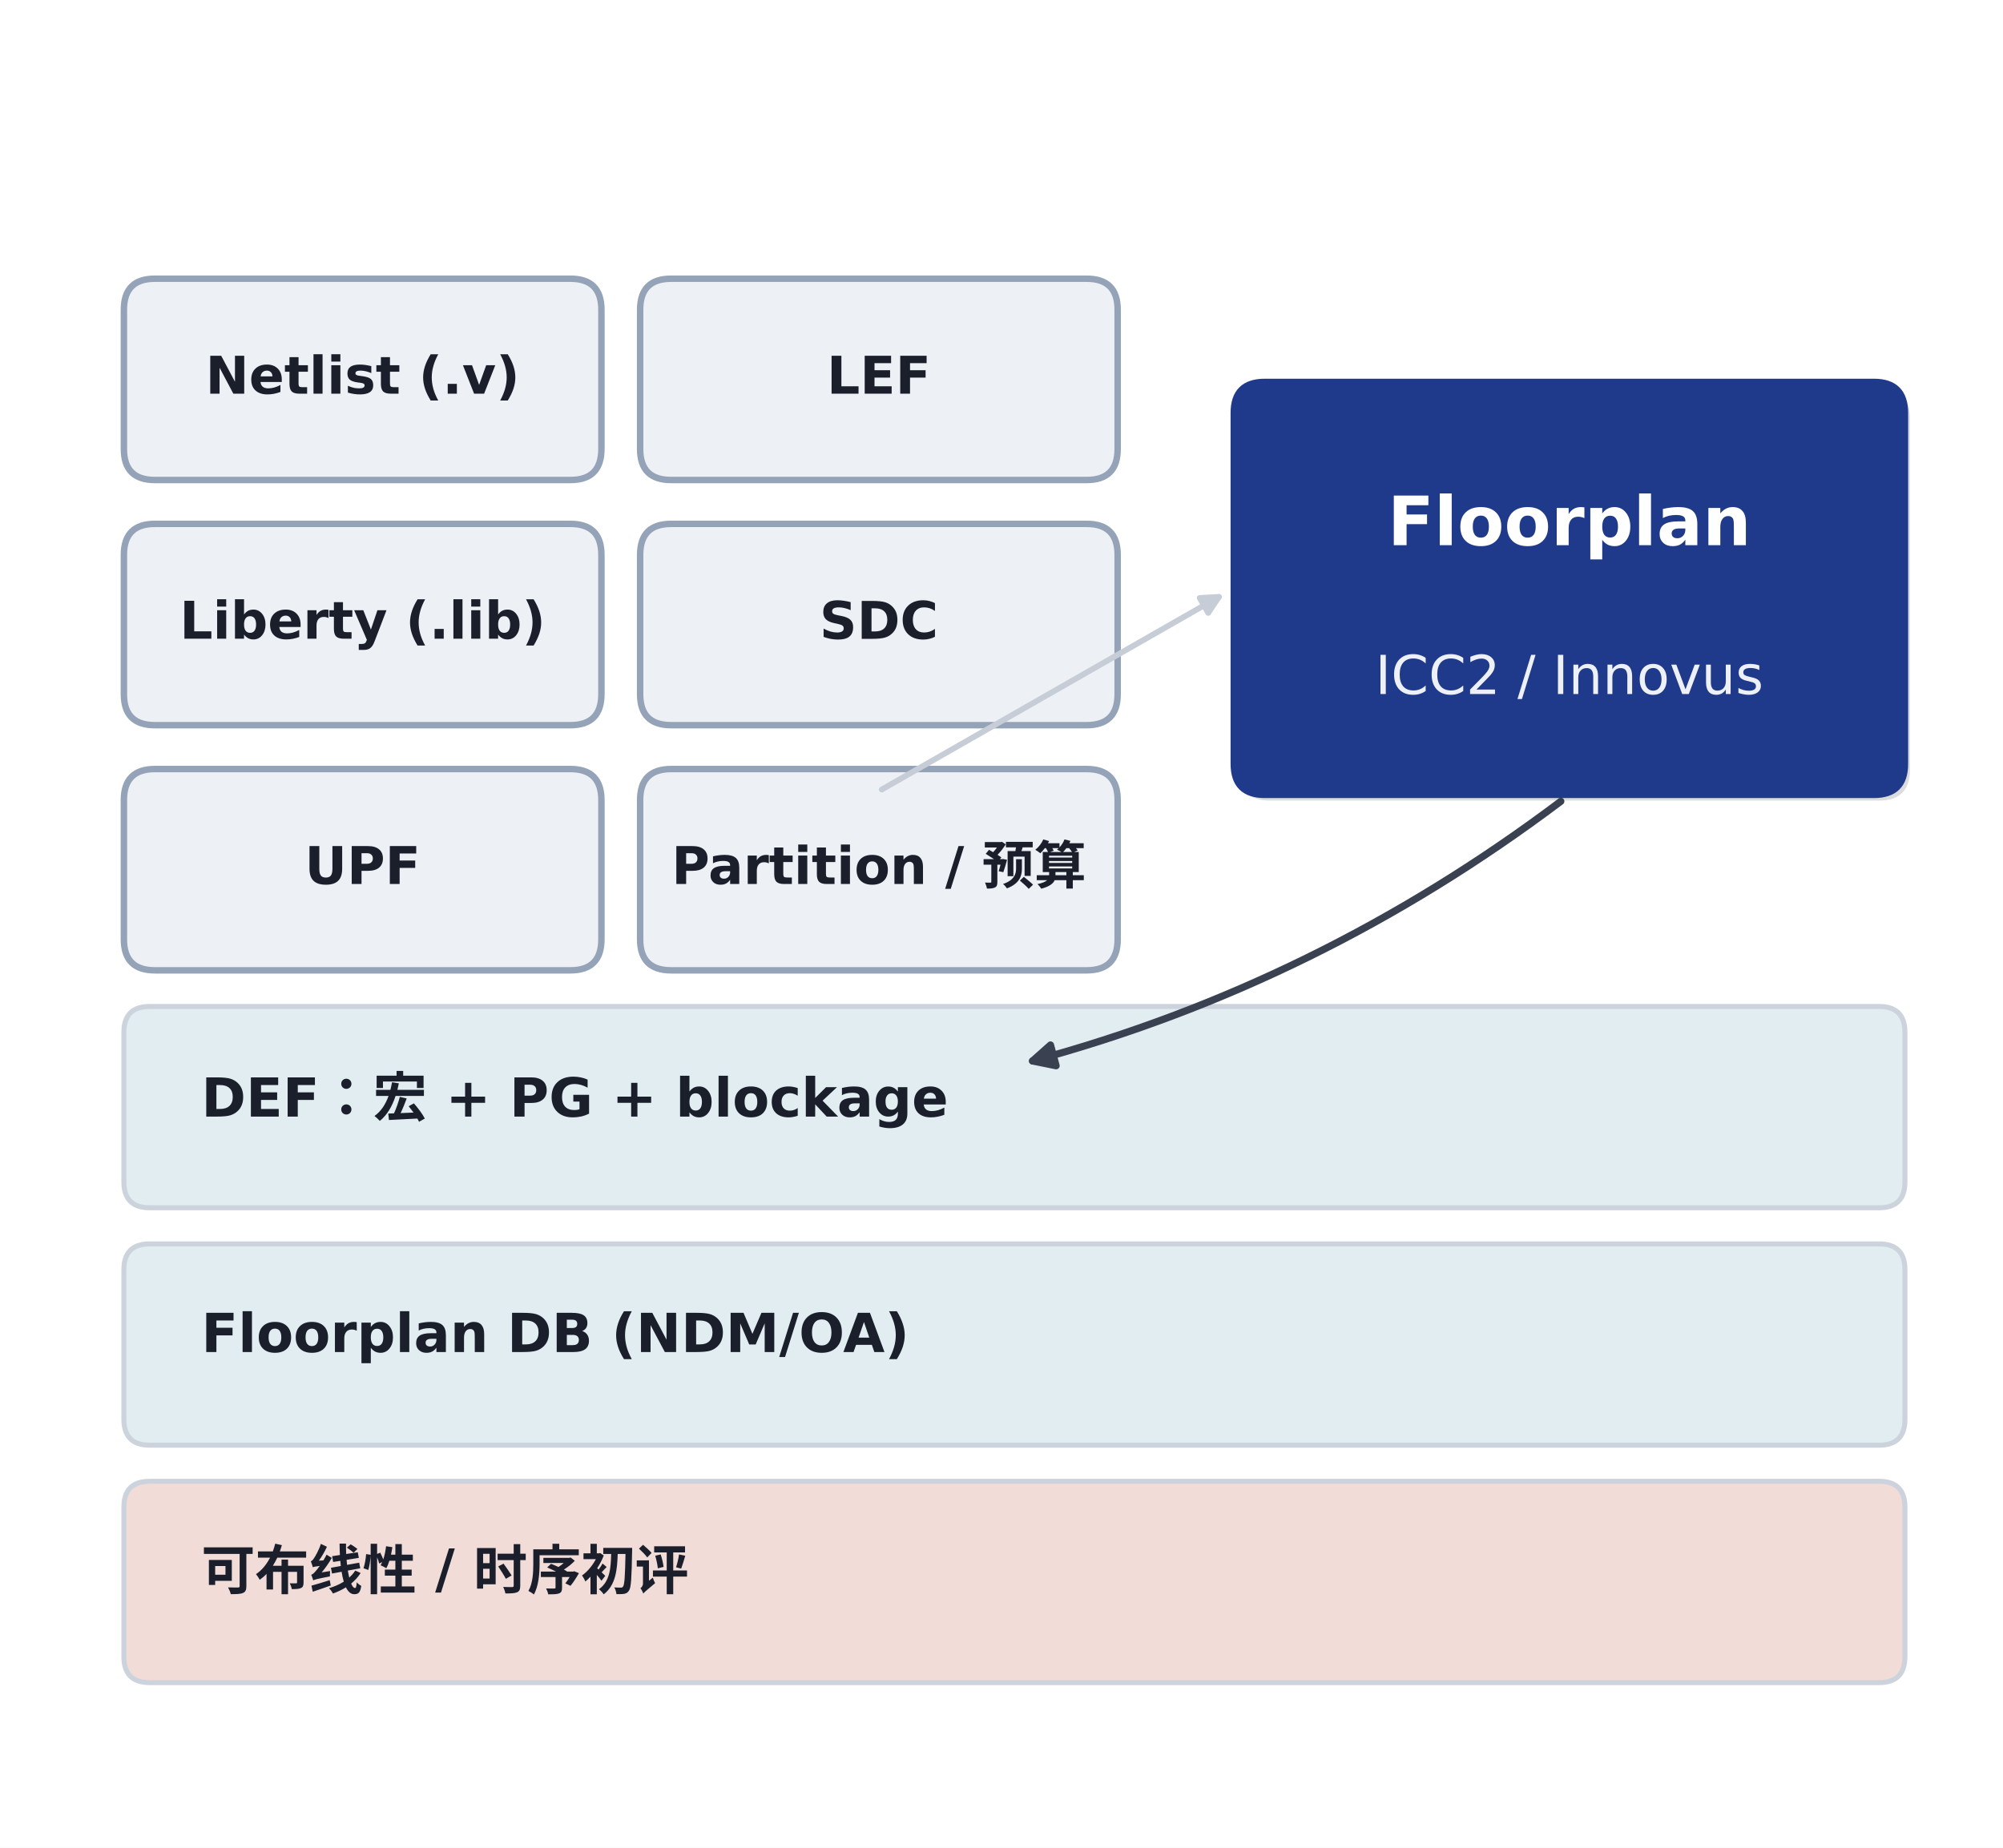
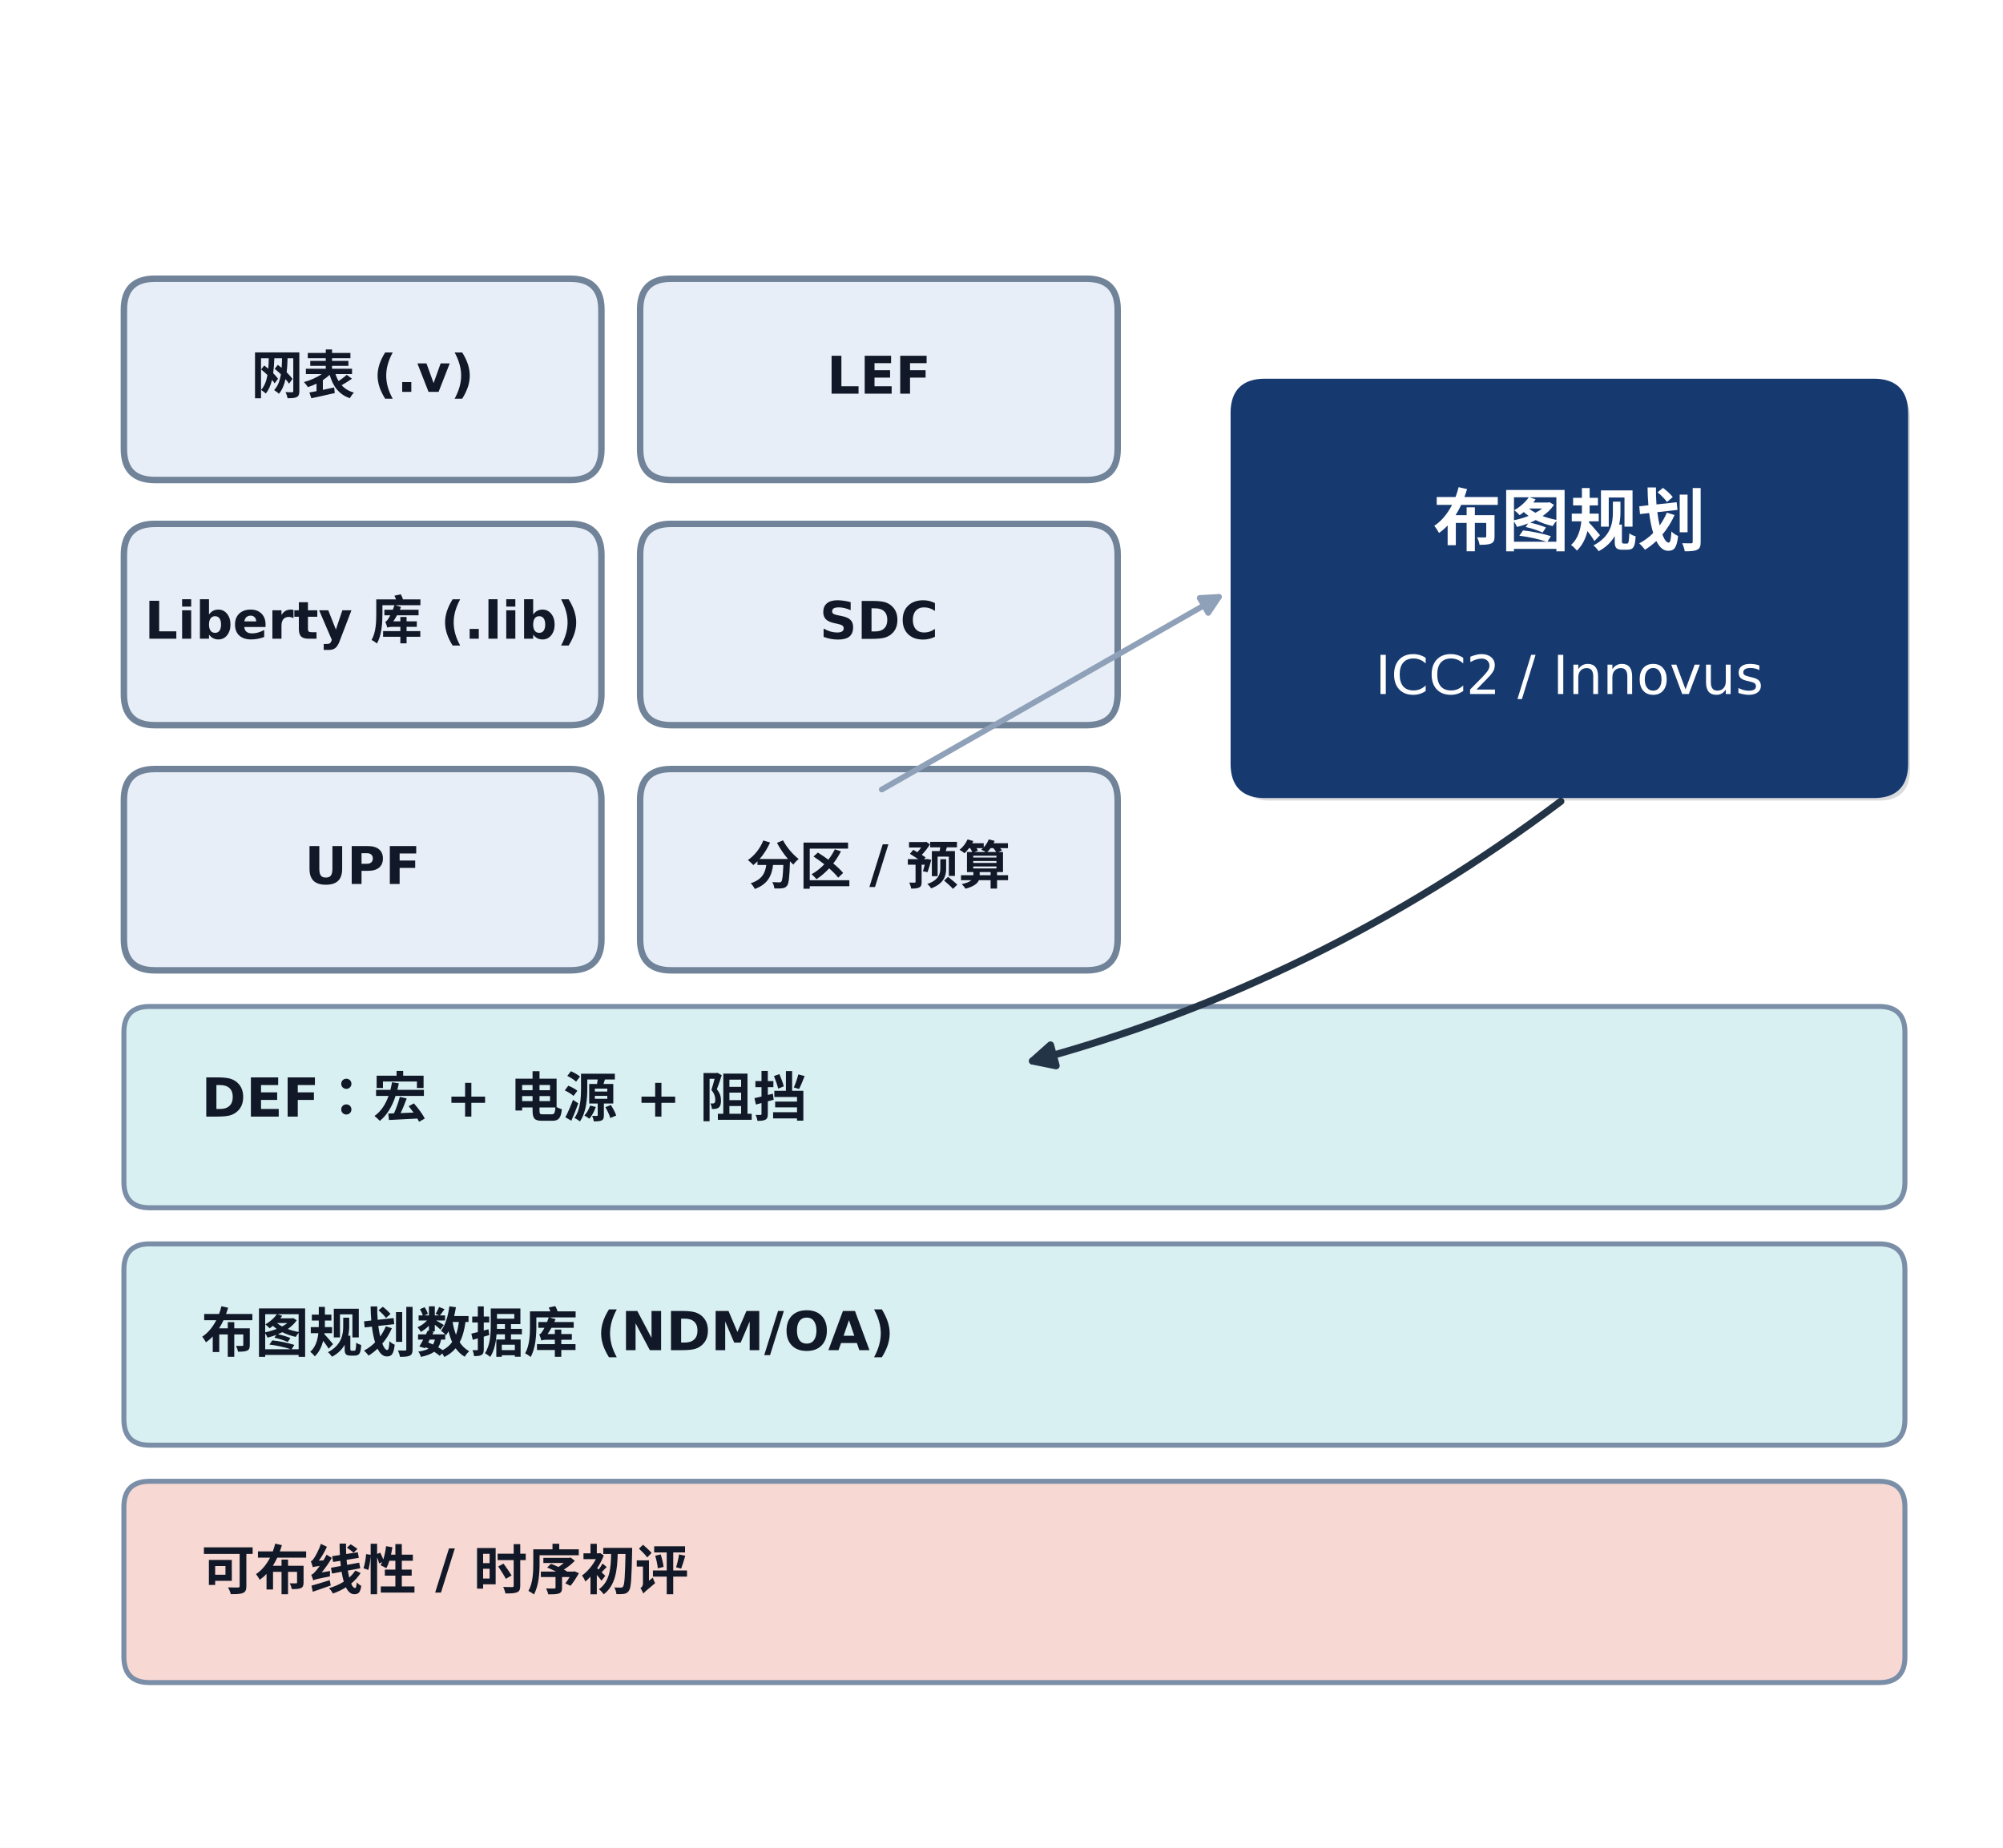
<svg xmlns="http://www.w3.org/2000/svg" width="558.72pt" height="515.52pt" viewBox="0 0 558.72 515.52" version="1.1">
  <defs>
    <style type="text/css">*{stroke-linejoin: round; stroke-linecap: butt}</style>
  </defs>
  <g id="figure_1">
    <g id="patch_1">
      <path d="M 0 515.52  L 558.72 515.52  L 558.72 0  L 0 0  z " style="fill: #ffffff" />
    </g>
    <g id="axes_1">
      <g id="patch_2">
        <path d="M 5.76 509.76  L 552.96 509.76  L 552.96 5.76  L 5.76 5.76  z " clip-path="url(#p2be44a048d)" style="fill: #ffffff" />
      </g>
      <g id="patch_3">
-         <path d="M 41.76 336.96  L 524.16 336.96  Q 531.36 336.96 531.36 329.76  L 531.36 288  Q 531.36 280.8 524.16 280.8  L 41.76 280.8  Q 34.56 280.8 34.56 288  L 34.56 329.76  Q 34.56 336.96 41.76 336.96  z " clip-path="url(#p2be44a048d)" style="fill: #e1edf0; stroke: #cdd3dc; stroke-width: 1.4; stroke-linejoin: miter" />
+         <path d="M 41.76 336.96  L 524.16 336.96  Q 531.36 336.96 531.36 329.76  L 531.36 288  Q 531.36 280.8 524.16 280.8  L 41.76 280.8  Q 34.56 280.8 34.56 288  L 34.56 329.76  Q 34.56 336.96 41.76 336.96  z " clip-path="url(#p2be44a048d)" style="fill: #D9F0F2; stroke: #7B8EA8; stroke-width: 1.4; stroke-linejoin: miter" />
      </g>
      <g id="patch_4">
-         <path d="M 41.76 403.2  L 524.16 403.2  Q 531.36 403.2 531.36 396  L 531.36 354.24  Q 531.36 347.04 524.16 347.04  L 41.76 347.04  Q 34.56 347.04 34.56 354.24  L 34.56 396  Q 34.56 403.2 41.76 403.2  z " clip-path="url(#p2be44a048d)" style="fill: #e1edf0; stroke: #cdd3dc; stroke-width: 1.4; stroke-linejoin: miter" />
+         <path d="M 41.76 403.2  L 524.16 403.2  Q 531.36 403.2 531.36 396  L 531.36 354.24  Q 531.36 347.04 524.16 347.04  L 41.76 347.04  Q 34.56 347.04 34.56 354.24  L 34.56 396  Q 34.56 403.2 41.76 403.2  z " clip-path="url(#p2be44a048d)" style="fill: #D9F0F2; stroke: #7B8EA8; stroke-width: 1.4; stroke-linejoin: miter" />
      </g>
      <g id="patch_5">
-         <path d="M 41.76 469.44  L 524.16 469.44  Q 531.36 469.44 531.36 462.24  L 531.36 420.48  Q 531.36 413.28 524.16 413.28  L 41.76 413.28  Q 34.56 413.28 34.56 420.48  L 34.56 462.24  Q 34.56 469.44 41.76 469.44  z " clip-path="url(#p2be44a048d)" style="fill: #f1dcd8; stroke: #cdd3dc; stroke-width: 1.4; stroke-linejoin: miter" />
+         <path d="M 41.76 469.44  L 524.16 469.44  Q 531.36 469.44 531.36 462.24  L 531.36 420.48  Q 531.36 413.28 524.16 413.28  L 41.76 413.28  Q 34.56 413.28 34.56 420.48  L 34.56 462.24  Q 34.56 469.44 41.76 469.44  z " clip-path="url(#p2be44a048d)" style="fill: #F7D8D2; stroke: #7B8EA8; stroke-width: 1.4; stroke-linejoin: miter" />
      </g>
      <g id="patch_6">
-         <path d="M 43.2 133.92  L 159.12 133.92  Q 167.76 133.92 167.76 125.28  L 167.76 86.4  Q 167.76 77.76 159.12 77.76  L 43.2 77.76  Q 34.56 77.76 34.56 86.4  L 34.56 125.28  Q 34.56 133.92 43.2 133.92  z " clip-path="url(#p2be44a048d)" style="fill: #edf0f4; stroke: #94a3b8; stroke-width: 1.8; stroke-linejoin: miter" />
+         <path d="M 43.2 133.92  L 159.12 133.92  Q 167.76 133.92 167.76 125.28  L 167.76 86.4  Q 167.76 77.76 159.12 77.76  L 43.2 77.76  Q 34.56 77.76 34.56 86.4  L 34.56 125.28  Q 34.56 133.92 43.2 133.92  z " clip-path="url(#p2be44a048d)" style="fill: #E7EEF7; stroke: #708399; stroke-width: 1.8; stroke-linejoin: miter" />
      </g>
      <g id="patch_7">
-         <path d="M 187.2 133.92  L 303.12 133.92  Q 311.76 133.92 311.76 125.28  L 311.76 86.4  Q 311.76 77.76 303.12 77.76  L 187.2 77.76  Q 178.56 77.76 178.56 86.4  L 178.56 125.28  Q 178.56 133.92 187.2 133.92  z " clip-path="url(#p2be44a048d)" style="fill: #edf0f4; stroke: #94a3b8; stroke-width: 1.8; stroke-linejoin: miter" />
+         <path d="M 187.2 133.92  L 303.12 133.92  Q 311.76 133.92 311.76 125.28  L 311.76 86.4  Q 311.76 77.76 303.12 77.76  L 187.2 77.76  Q 178.56 77.76 178.56 86.4  L 178.56 125.28  Q 178.56 133.92 187.2 133.92  z " clip-path="url(#p2be44a048d)" style="fill: #E7EEF7; stroke: #708399; stroke-width: 1.8; stroke-linejoin: miter" />
      </g>
      <g id="patch_8">
-         <path d="M 43.2 202.32  L 159.12 202.32  Q 167.76 202.32 167.76 193.68  L 167.76 154.8  Q 167.76 146.16 159.12 146.16  L 43.2 146.16  Q 34.56 146.16 34.56 154.8  L 34.56 193.68  Q 34.56 202.32 43.2 202.32  z " clip-path="url(#p2be44a048d)" style="fill: #edf0f4; stroke: #94a3b8; stroke-width: 1.8; stroke-linejoin: miter" />
+         <path d="M 43.2 202.32  L 159.12 202.32  Q 167.76 202.32 167.76 193.68  L 167.76 154.8  Q 167.76 146.16 159.12 146.16  L 43.2 146.16  Q 34.56 146.16 34.56 154.8  L 34.56 193.68  Q 34.56 202.32 43.2 202.32  z " clip-path="url(#p2be44a048d)" style="fill: #E7EEF7; stroke: #708399; stroke-width: 1.8; stroke-linejoin: miter" />
      </g>
      <g id="patch_9">
-         <path d="M 187.2 202.32  L 303.12 202.32  Q 311.76 202.32 311.76 193.68  L 311.76 154.8  Q 311.76 146.16 303.12 146.16  L 187.2 146.16  Q 178.56 146.16 178.56 154.8  L 178.56 193.68  Q 178.56 202.32 187.2 202.32  z " clip-path="url(#p2be44a048d)" style="fill: #edf0f4; stroke: #94a3b8; stroke-width: 1.8; stroke-linejoin: miter" />
+         <path d="M 187.2 202.32  L 303.12 202.32  Q 311.76 202.32 311.76 193.68  L 311.76 154.8  Q 311.76 146.16 303.12 146.16  L 187.2 146.16  Q 178.56 146.16 178.56 154.8  L 178.56 193.68  Q 178.56 202.32 187.2 202.32  z " clip-path="url(#p2be44a048d)" style="fill: #E7EEF7; stroke: #708399; stroke-width: 1.8; stroke-linejoin: miter" />
      </g>
      <g id="patch_10">
-         <path d="M 43.2 270.72  L 159.12 270.72  Q 167.76 270.72 167.76 262.08  L 167.76 223.2  Q 167.76 214.56 159.12 214.56  L 43.2 214.56  Q 34.56 214.56 34.56 223.2  L 34.56 262.08  Q 34.56 270.72 43.2 270.72  z " clip-path="url(#p2be44a048d)" style="fill: #edf0f4; stroke: #94a3b8; stroke-width: 1.8; stroke-linejoin: miter" />
+         <path d="M 43.2 270.72  L 159.12 270.72  Q 167.76 270.72 167.76 262.08  L 167.76 223.2  Q 167.76 214.56 159.12 214.56  L 43.2 214.56  Q 34.56 214.56 34.56 223.2  L 34.56 262.08  Q 34.56 270.72 43.2 270.72  z " clip-path="url(#p2be44a048d)" style="fill: #E7EEF7; stroke: #708399; stroke-width: 1.8; stroke-linejoin: miter" />
      </g>
      <g id="patch_11">
-         <path d="M 187.2 270.72  L 303.12 270.72  Q 311.76 270.72 311.76 262.08  L 311.76 223.2  Q 311.76 214.56 303.12 214.56  L 187.2 214.56  Q 178.56 214.56 178.56 223.2  L 178.56 262.08  Q 178.56 270.72 187.2 270.72  z " clip-path="url(#p2be44a048d)" style="fill: #edf0f4; stroke: #94a3b8; stroke-width: 1.8; stroke-linejoin: miter" />
+         <path d="M 187.2 270.72  L 303.12 270.72  Q 311.76 270.72 311.76 262.08  L 311.76 223.2  Q 311.76 214.56 303.12 214.56  L 187.2 214.56  Q 178.56 214.56 178.56 223.2  L 178.56 262.08  Q 178.56 270.72 187.2 270.72  z " clip-path="url(#p2be44a048d)" style="fill: #E7EEF7; stroke: #708399; stroke-width: 1.8; stroke-linejoin: miter" />
      </g>
      <g id="text_1">
-         <text style="font-weight: 700; font-size: 15px; font-family: 'Microsoft YaHei', 'Microsoft YaHei UI', 'SimHei', 'Segoe UI', 'DejaVu Sans', sans-serif; text-anchor: start; fill: #1a1f2b" x="56.16" y="311.526" transform="rotate(-0 56.16 311.5261)">DEF：宏 + PG + blockage</text>
+         <text style="font-weight: 700; font-size: 15px; font-family: 'Microsoft YaHei', 'Microsoft YaHei UI', 'SimHei', 'Segoe UI', 'DejaVu Sans', sans-serif; text-anchor: start; fill: #111827" x="56.16" y="311.526" transform="rotate(-0 56.16 311.5261)">DEF：宏 + 电源 + 阻挡</text>
      </g>
      <g id="text_2">
-         <text style="font-weight: 700; font-size: 15px; font-family: 'Microsoft YaHei', 'Microsoft YaHei UI', 'SimHei', 'Segoe UI', 'DejaVu Sans', sans-serif; text-anchor: start; fill: #1a1f2b" x="56.16" y="377.211" transform="rotate(-0 56.16 377.2106)">Floorplan DB (NDM/OA)</text>
+         <text style="font-weight: 700; font-size: 15px; font-family: 'Microsoft YaHei', 'Microsoft YaHei UI', 'SimHei', 'Segoe UI', 'DejaVu Sans', sans-serif; text-anchor: start; fill: #111827" x="56.16" y="377.211" transform="rotate(-0 56.16 377.2106)">布图规划数据库 (NDM/OA)</text>
      </g>
      <g id="text_3">
-         <text style="font-weight: 700; font-size: 15px; font-family: 'Microsoft YaHei', 'Microsoft YaHei UI', 'SimHei', 'Segoe UI', 'DejaVu Sans', sans-serif; text-anchor: start; fill: #1a1f2b" x="56.16" y="443.451" transform="rotate(-0 56.16 443.4506)">可布线性 / 时序初评</text>
+         <text style="font-weight: 700; font-size: 15px; font-family: 'Microsoft YaHei', 'Microsoft YaHei UI', 'SimHei', 'Segoe UI', 'DejaVu Sans', sans-serif; text-anchor: start; fill: #111827" x="56.16" y="443.451" transform="rotate(-0 56.16 443.4506)">可布线性 / 时序初评</text>
      </g>
      <g id="patch_12">
-         <path d="M 245.966 220.271  Q 293.761 192.96 340.003 166.536  " clip-path="url(#p2be44a048d)" style="fill: none; stroke: #c7cdd6; stroke-width: 1.6; stroke-linecap: round" />
-         <path d="M 334.644 166.833  L 340.003 166.536  L 337.026 171.001  z " clip-path="url(#p2be44a048d)" style="fill: #c7cdd6; stroke: #c7cdd6; stroke-width: 1.6; stroke-linecap: round" />
+         <path d="M 245.966 220.271  Q 293.761 192.96 340.003 166.536  " clip-path="url(#p2be44a048d)" style="fill: none; stroke: #8FA1B8; stroke-width: 1.6; stroke-linecap: round" />
+         <path d="M 334.644 166.833  L 340.003 166.536  L 337.026 171.001  z " clip-path="url(#p2be44a048d)" style="fill: #8FA1B8; stroke: #8FA1B8; stroke-width: 1.6; stroke-linecap: round" />
      </g>
      <g id="patch_13">
-         <path d="M 435.371 223.57  Q 367.667 274.52 288.017 296.006  " clip-path="url(#p2be44a048d)" style="fill: none; stroke: #3a4252; stroke-width: 2; stroke-linecap: round" />
-         <path d="M 294.591 297.34  L 288.017 296.006  L 293.029 291.547  z " clip-path="url(#p2be44a048d)" style="fill: #3a4252; stroke: #3a4252; stroke-width: 2; stroke-linecap: round" />
+         <path d="M 435.371 223.57  Q 367.667 274.52 288.017 296.006  " clip-path="url(#p2be44a048d)" style="fill: none; stroke: #243447; stroke-width: 2; stroke-linecap: round" />
+         <path d="M 294.591 297.34  L 288.017 296.006  L 293.029 291.547  z " clip-path="url(#p2be44a048d)" style="fill: #243447; stroke: #243447; stroke-width: 2; stroke-linecap: round" />
      </g>
      <g id="patch_14">
-         <path d="M 354.2 223.36  L 524.12 223.36  Q 532.76 223.36 532.76 214.72  L 532.76 116.8  Q 532.76 108.16 524.12 108.16  L 354.2 108.16  Q 345.56 108.16 345.56 116.8  L 345.56 214.72  Q 345.56 223.36 354.2 223.36  z " clip-path="url(#p2be44a048d)" style="fill: #1a1f2b; opacity: 0.16" />
-         <path d="M 352.8 221.76  L 522.72 221.76  Q 531.36 221.76 531.36 213.12  L 531.36 115.2  Q 531.36 106.56 522.72 106.56  L 352.8 106.56  Q 344.16 106.56 344.16 115.2  L 344.16 213.12  Q 344.16 221.76 352.8 221.76  z " clip-path="url(#p2be44a048d)" style="fill: #1f3a8a; stroke: #1f3a8a; stroke-width: 1.8; stroke-linejoin: miter" />
+         <path d="M 354.2 223.36  L 524.12 223.36  Q 532.76 223.36 532.76 214.72  L 532.76 116.8  Q 532.76 108.16 524.12 108.16  L 354.2 108.16  Q 345.56 108.16 345.56 116.8  L 345.56 214.72  Q 345.56 223.36 354.2 223.36  z " clip-path="url(#p2be44a048d)" style="fill: #111827; opacity: 0.16" />
+         <path d="M 352.8 221.76  L 522.72 221.76  Q 531.36 221.76 531.36 213.12  L 531.36 115.2  Q 531.36 106.56 522.72 106.56  L 352.8 106.56  Q 344.16 106.56 344.16 115.2  L 344.16 213.12  Q 344.16 221.76 352.8 221.76  z " clip-path="url(#p2be44a048d)" style="fill: #163A70; stroke: #163A70; stroke-width: 1.8; stroke-linejoin: miter" />
      </g>
      <g id="text_4">
-         <text style="font-weight: 700; font-size: 14.5px; font-family: 'Microsoft YaHei', 'Microsoft YaHei UI', 'SimHei', 'Segoe UI', 'DejaVu Sans', sans-serif; text-anchor: middle; fill: #1a1f2b" x="101.16" y="109.833" transform="rotate(-0 101.16 109.8332)">Netlist (.v)</text>
+         <text style="font-weight: 700; font-size: 14.5px; font-family: 'Microsoft YaHei', 'Microsoft YaHei UI', 'SimHei', 'Segoe UI', 'DejaVu Sans', sans-serif; text-anchor: middle; fill: #111827" x="101.16" y="109.833" transform="rotate(-0 101.16 109.8332)">网表 (.v)</text>
      </g>
      <g id="text_5">
-         <text style="font-weight: 700; font-size: 14.5px; font-family: 'Microsoft YaHei', 'Microsoft YaHei UI', 'SimHei', 'Segoe UI', 'DejaVu Sans', sans-serif; text-anchor: middle; fill: #1a1f2b" x="245.16" y="109.833" transform="rotate(-0 245.16 109.8332)">LEF</text>
+         <text style="font-weight: 700; font-size: 14.5px; font-family: 'Microsoft YaHei', 'Microsoft YaHei UI', 'SimHei', 'Segoe UI', 'DejaVu Sans', sans-serif; text-anchor: middle; fill: #111827" x="245.16" y="109.833" transform="rotate(-0 245.16 109.8332)">LEF</text>
      </g>
      <g id="text_6">
-         <text style="font-weight: 700; font-size: 14.5px; font-family: 'Microsoft YaHei', 'Microsoft YaHei UI', 'SimHei', 'Segoe UI', 'DejaVu Sans', sans-serif; text-anchor: middle; fill: #1a1f2b" x="101.16" y="178.198" transform="rotate(-0 101.16 178.198)">Liberty (.lib)</text>
+         <text style="font-weight: 700; font-size: 14.5px; font-family: 'Microsoft YaHei', 'Microsoft YaHei UI', 'SimHei', 'Segoe UI', 'DejaVu Sans', sans-serif; text-anchor: middle; fill: #111827" x="101.16" y="178.198" transform="rotate(-0 101.16 178.198)">Liberty 库 (.lib)</text>
      </g>
      <g id="text_7">
-         <text style="font-weight: 700; font-size: 14.5px; font-family: 'Microsoft YaHei', 'Microsoft YaHei UI', 'SimHei', 'Segoe UI', 'DejaVu Sans', sans-serif; text-anchor: middle; fill: #1a1f2b" x="245.16" y="178.233" transform="rotate(-0 245.16 178.2332)">SDC</text>
+         <text style="font-weight: 700; font-size: 14.5px; font-family: 'Microsoft YaHei', 'Microsoft YaHei UI', 'SimHei', 'Segoe UI', 'DejaVu Sans', sans-serif; text-anchor: middle; fill: #111827" x="245.16" y="178.233" transform="rotate(-0 245.16 178.2332)">SDC</text>
      </g>
      <g id="text_8">
-         <text style="font-weight: 700; font-size: 14.5px; font-family: 'Microsoft YaHei', 'Microsoft YaHei UI', 'SimHei', 'Segoe UI', 'DejaVu Sans', sans-serif; text-anchor: middle; fill: #1a1f2b" x="101.16" y="246.633" transform="rotate(-0 101.16 246.6332)">UPF</text>
+         <text style="font-weight: 700; font-size: 14.5px; font-family: 'Microsoft YaHei', 'Microsoft YaHei UI', 'SimHei', 'Segoe UI', 'DejaVu Sans', sans-serif; text-anchor: middle; fill: #111827" x="101.16" y="246.633" transform="rotate(-0 101.16 246.6332)">UPF</text>
      </g>
      <g id="text_9">
-         <text style="font-weight: 700; font-size: 14.5px; font-family: 'Microsoft YaHei', 'Microsoft YaHei UI', 'SimHei', 'Segoe UI', 'DejaVu Sans', sans-serif; text-anchor: middle; fill: #1a1f2b" x="245.16" y="246.633" transform="rotate(-0 245.16 246.6332)">Partition / 预算</text>
+         <text style="font-weight: 700; font-size: 14.5px; font-family: 'Microsoft YaHei', 'Microsoft YaHei UI', 'SimHei', 'Segoe UI', 'DejaVu Sans', sans-serif; text-anchor: middle; fill: #111827" x="245.16" y="246.633" transform="rotate(-0 245.16 246.6332)">分区 / 预算</text>
      </g>
      <g id="text_10">
-         <text style="font-weight: 700; font-size: 19px; font-family: 'Microsoft YaHei', 'Microsoft YaHei UI', 'SimHei', 'Segoe UI', 'DejaVu Sans', sans-serif; text-anchor: middle; fill: #ffffff" x="437.76" y="152.112" transform="rotate(-0 437.76 152.1124)">Floorplan</text>
+         <text style="font-weight: 700; font-size: 19px; font-family: 'Microsoft YaHei', 'Microsoft YaHei UI', 'SimHei', 'Segoe UI', 'DejaVu Sans', sans-serif; text-anchor: middle; fill: #ffffff" x="437.76" y="152.112" transform="rotate(-0 437.76 152.1124)">布图规划</text>
      </g>
      <g id="text_11">
-         <text style="font-size: 15px; font-family: 'Microsoft YaHei', 'Microsoft YaHei UI', 'SimHei', 'Segoe UI', 'DejaVu Sans', sans-serif; text-anchor: middle; fill: #ffffff; opacity: 0.92" x="437.76" y="193.635" transform="rotate(-0 437.76 193.6349)">ICC2 / Innovus</text>
+         <text style="font-size: 15px; font-family: 'Microsoft YaHei', 'Microsoft YaHei UI', 'SimHei', 'Segoe UI', 'DejaVu Sans', sans-serif; text-anchor: middle; fill: #ffffff" x="437.76" y="193.635" transform="rotate(-0 437.76 193.6349)">ICC2 / Innovus</text>
      </g>
    </g>
  </g>
  <defs>
    <clipPath id="p2be44a048d">
      <rect x="5.76" y="5.76" width="547.2" height="504" />
    </clipPath>
  </defs>
</svg>
